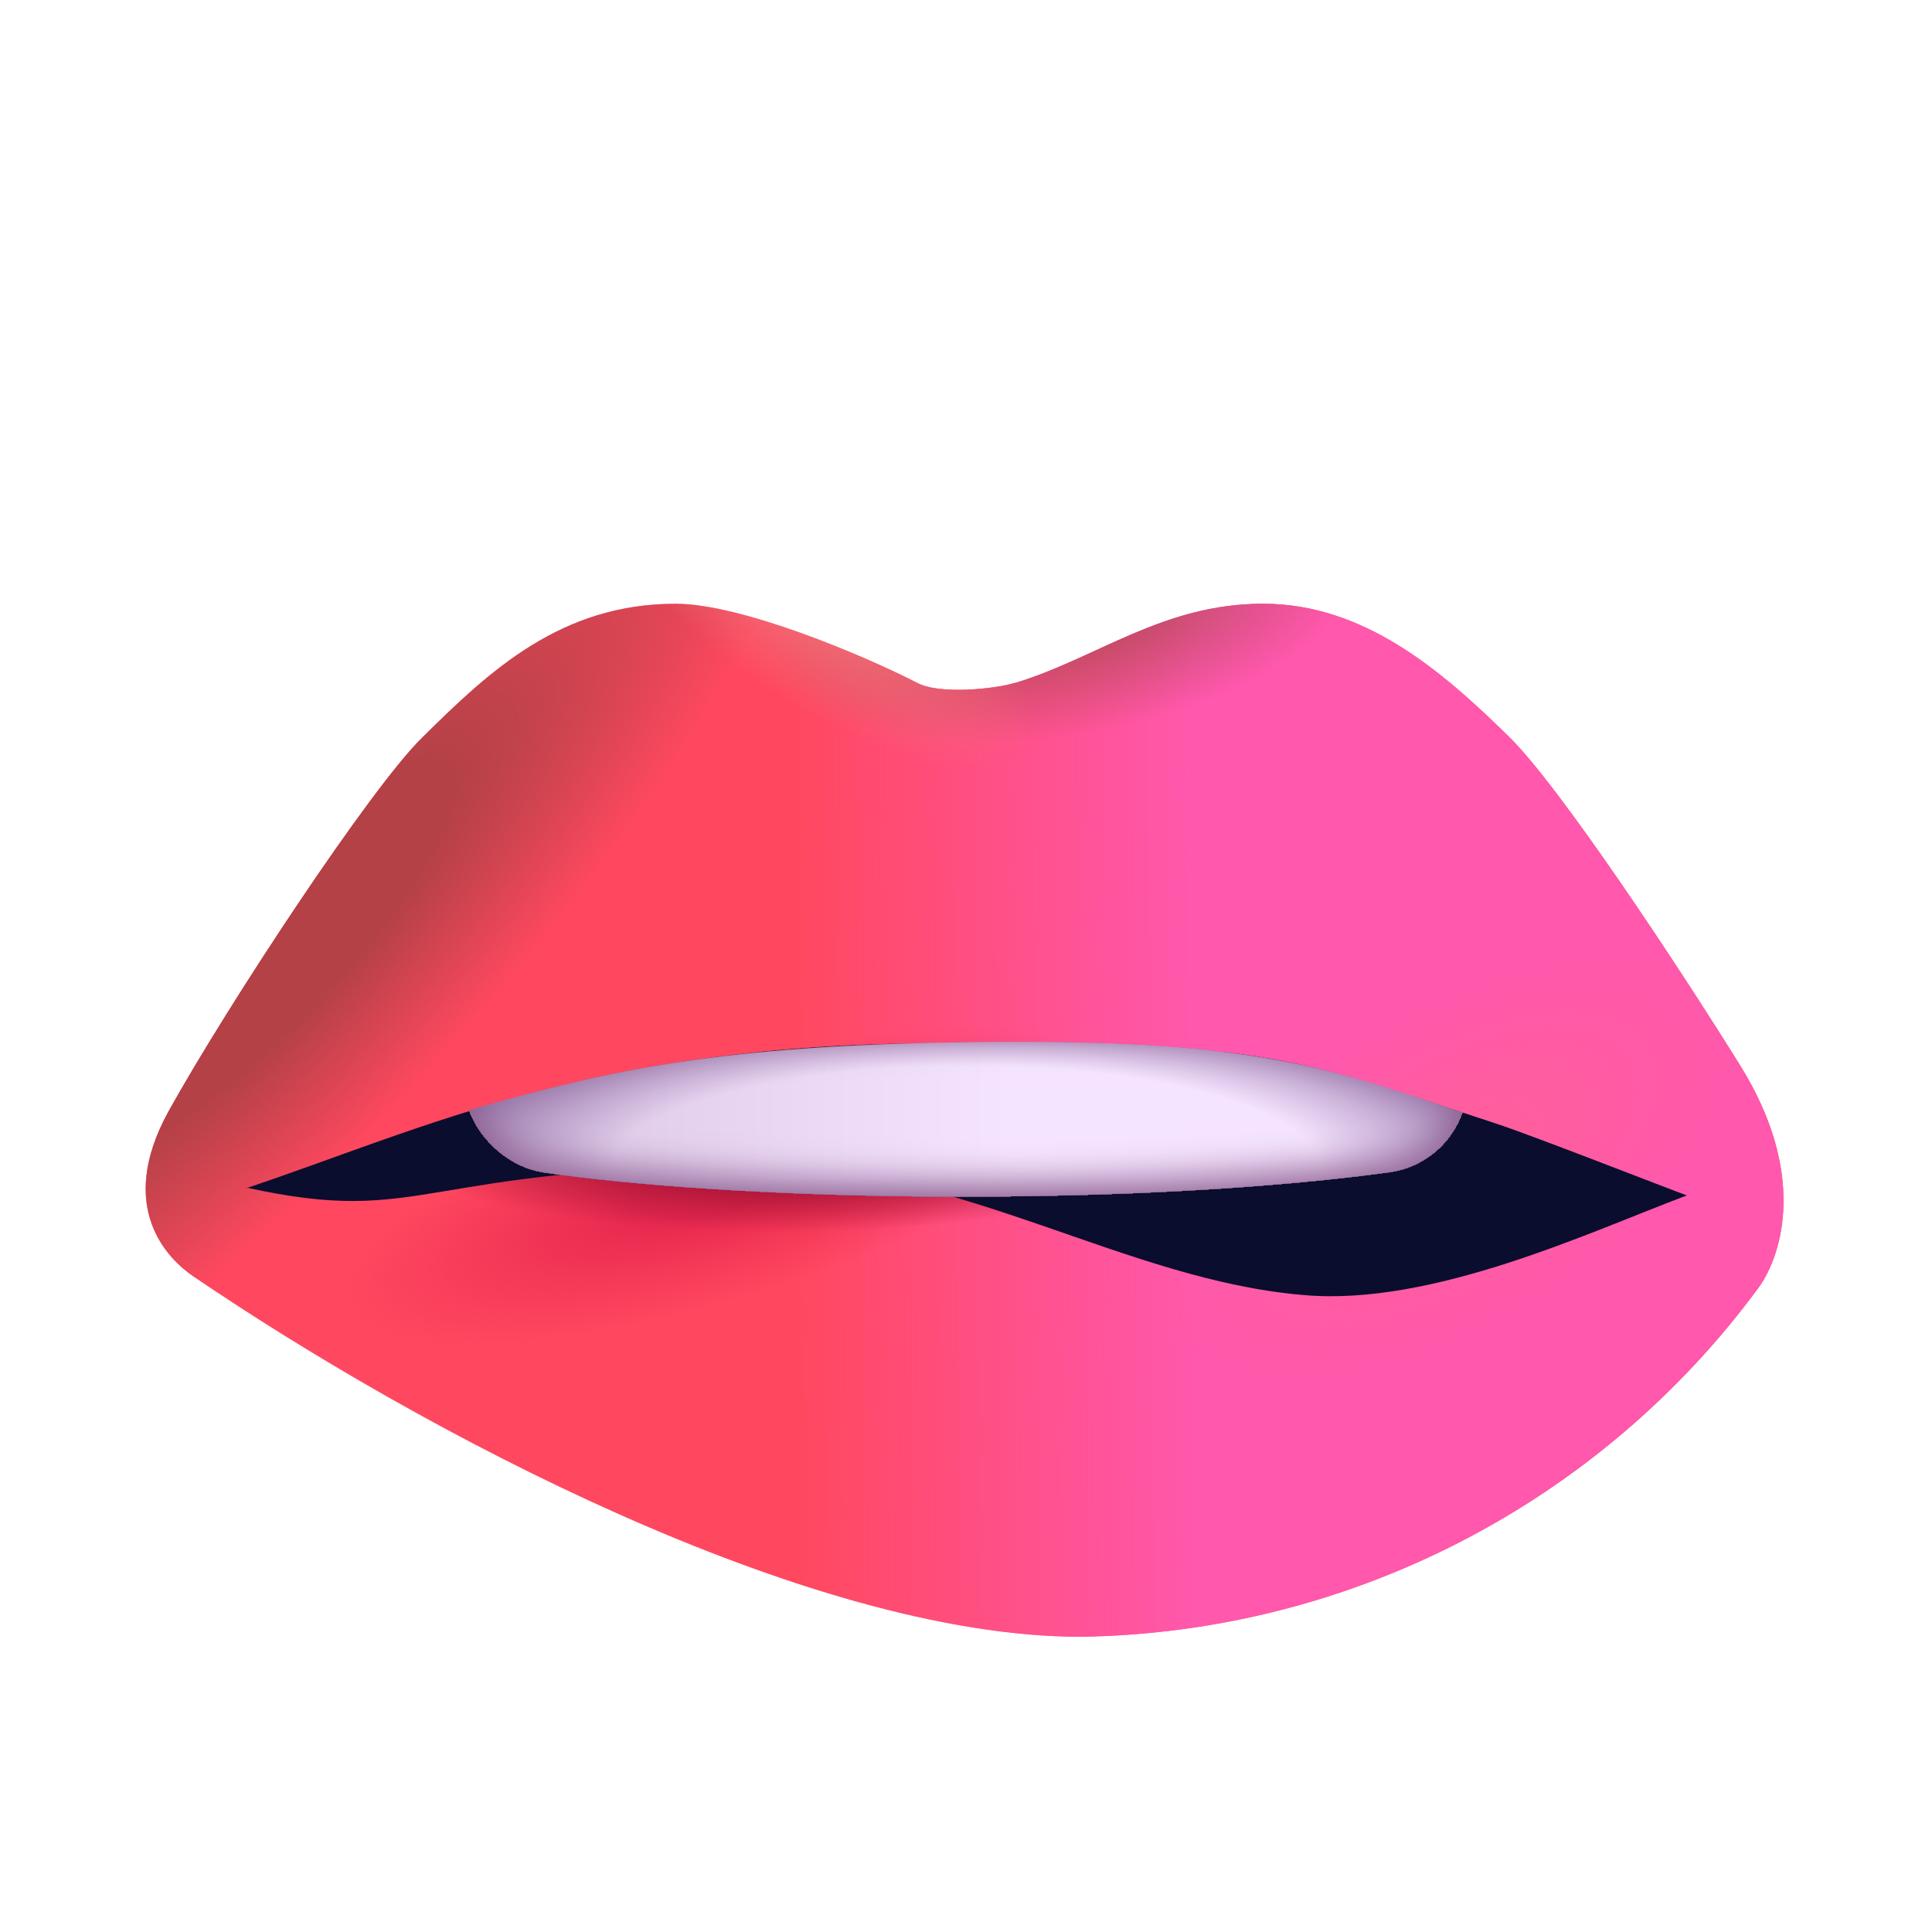
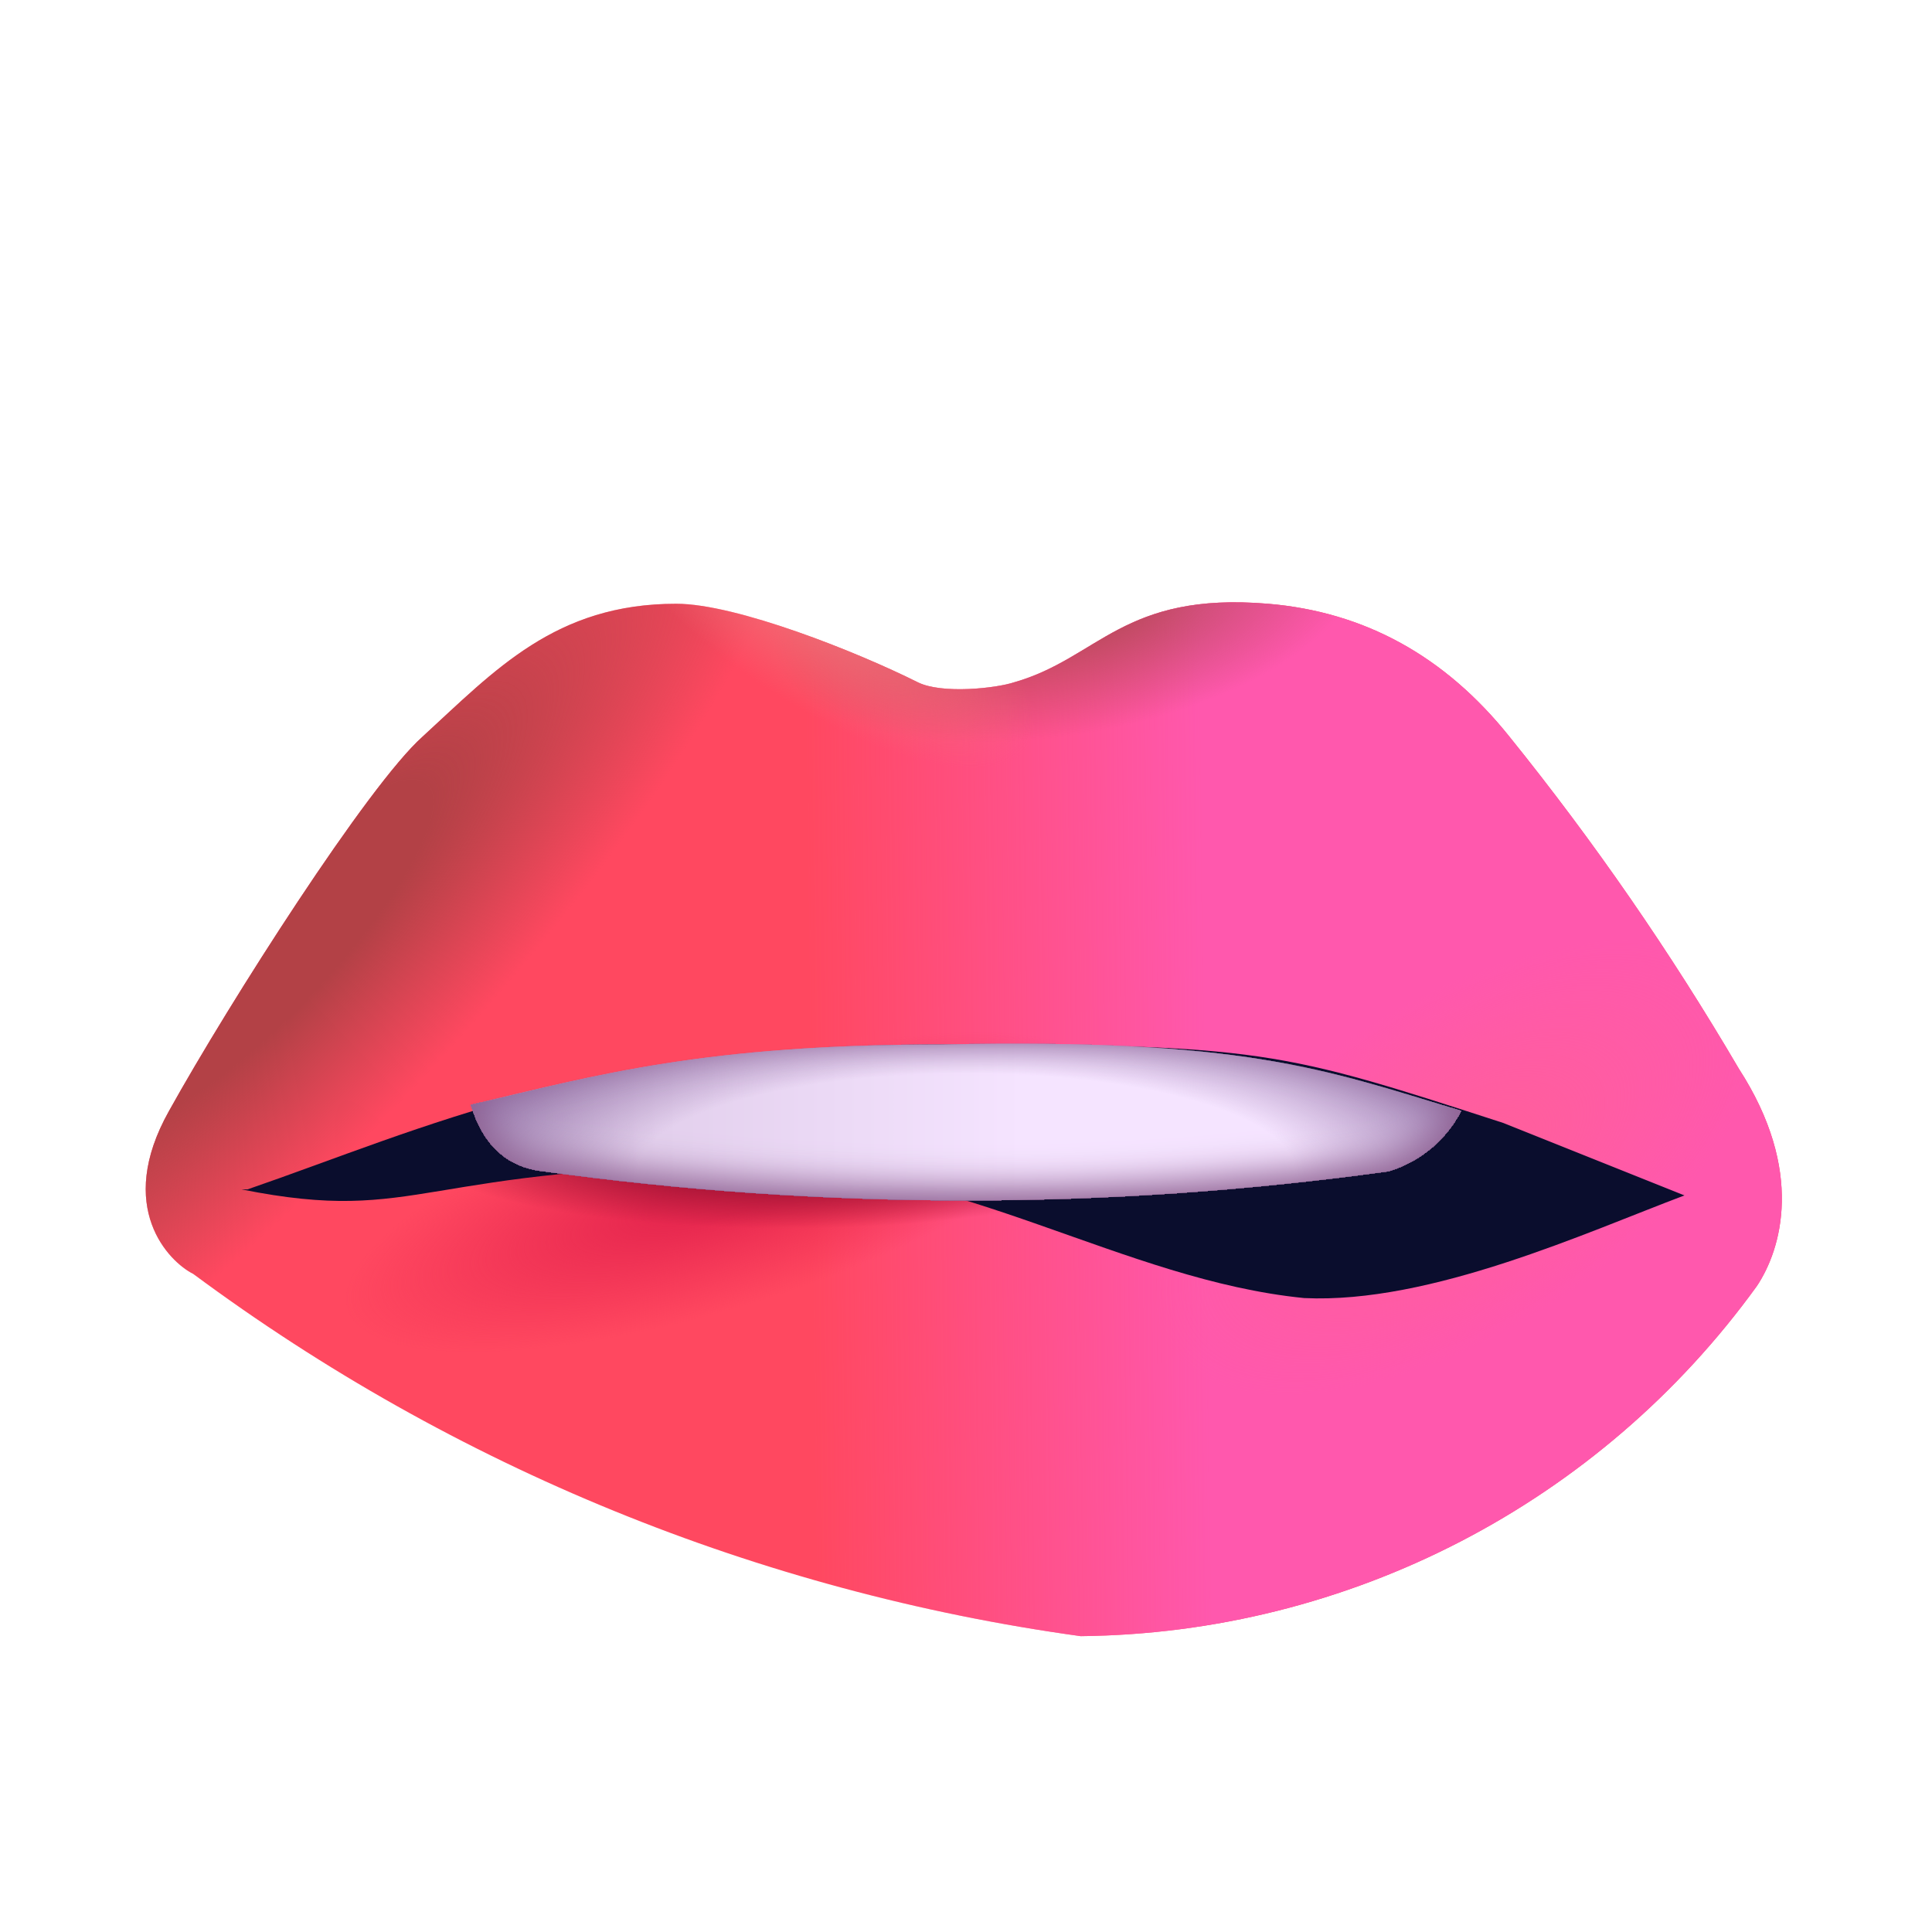
<svg xmlns="http://www.w3.org/2000/svg" fill="none" viewBox="0 0 32 32">
-   <path fill="#ff4860" d="M16.81 11.31c-.32.1-1.25.2-1.62 0-.92-.47-2.92-1.31-4-1.31-1.9 0-3.08 1.11-4.2 2.22-.84.82-3.2 4.39-4.2 6.19-.88 1.6 0 2.45.41 2.73 3.75 2.55 10.16 5.97 14.7 5.97a14.2 14.2 0 0 0 11.24-5.8c.39-.56.78-1.89-.31-3.65-1-1.61-3.01-4.66-3.85-5.47-1.12-1.1-2.4-2.19-4.06-2.19s-2.75.9-4.1 1.31" />
-   <path fill="url(#paint0_linear_20020_7173)" d="M16.81 11.31c-.32.1-1.25.2-1.62 0-.92-.47-2.92-1.31-4-1.31-1.9 0-3.08 1.11-4.2 2.22-.84.82-3.2 4.39-4.2 6.19-.88 1.6 0 2.45.41 2.73 3.75 2.55 10.16 5.97 14.7 5.97a14.2 14.2 0 0 0 11.24-5.8c.39-.56.78-1.89-.31-3.65-1-1.61-3.01-4.66-3.85-5.47-1.12-1.1-2.4-2.19-4.06-2.19s-2.75.9-4.1 1.31" />
-   <path fill="url(#paint1_radial_20020_7173)" d="M16.81 11.31c-.32.1-1.25.2-1.62 0-.92-.47-2.92-1.31-4-1.31-1.9 0-3.08 1.11-4.2 2.22-.84.82-3.2 4.39-4.2 6.19-.88 1.6 0 2.45.41 2.73 3.75 2.55 10.16 5.97 14.7 5.97a14.2 14.2 0 0 0 11.24-5.8c.39-.56.78-1.89-.31-3.65-1-1.61-3.01-4.66-3.85-5.47-1.12-1.1-2.4-2.19-4.06-2.19s-2.75.9-4.1 1.31" />
-   <path fill="url(#paint2_radial_20020_7173)" d="M16.81 11.31c-.32.1-1.25.2-1.62 0-.92-.47-2.92-1.31-4-1.31-1.9 0-3.08 1.11-4.2 2.22-.84.82-3.2 4.39-4.2 6.19-.88 1.6 0 2.45.41 2.73 3.75 2.55 10.16 5.97 14.7 5.97a14.2 14.2 0 0 0 11.24-5.8c.39-.56.78-1.89-.31-3.65-1-1.61-3.01-4.66-3.85-5.47-1.12-1.1-2.4-2.19-4.06-2.19s-2.75.9-4.1 1.31" />
-   <path fill="url(#paint3_radial_20020_7173)" d="M16.81 11.31c-.32.1-1.25.2-1.62 0-.92-.47-2.92-1.31-4-1.31-1.9 0-3.08 1.11-4.2 2.22-.84.82-3.2 4.39-4.2 6.19-.88 1.6 0 2.45.41 2.73 3.75 2.55 10.16 5.97 14.7 5.97a14.2 14.2 0 0 0 11.24-5.8c.39-.56.78-1.89-.31-3.65-1-1.61-3.01-4.66-3.85-5.47-1.12-1.1-2.4-2.19-4.06-2.19s-2.75.9-4.1 1.31" />
-   <path fill="url(#paint4_radial_20020_7173)" d="M16.81 11.31c-.32.1-1.25.2-1.62 0-.92-.47-2.92-1.31-4-1.31-1.9 0-3.08 1.11-4.2 2.22-.84.82-3.2 4.39-4.2 6.19-.88 1.6 0 2.45.41 2.73 3.75 2.55 10.16 5.97 14.7 5.97a14.2 14.2 0 0 0 11.24-5.8c.39-.56.78-1.89-.31-3.65-1-1.61-3.01-4.66-3.85-5.47-1.12-1.1-2.4-2.19-4.06-2.19s-2.75.9-4.1 1.31" />
-   <path fill="url(#paint5_radial_20020_7173)" d="M16.81 11.31c-.32.1-1.25.2-1.62 0-.92-.47-2.92-1.31-4-1.31-1.9 0-3.08 1.11-4.2 2.22-.84.82-3.2 4.39-4.2 6.19-.88 1.6 0 2.45.41 2.73 3.75 2.55 10.16 5.97 14.7 5.97a14.2 14.2 0 0 0 11.24-5.8c.39-.56.78-1.89-.31-3.65-1-1.61-3.01-4.66-3.85-5.47-1.12-1.1-2.4-2.19-4.06-2.19s-2.75.9-4.1 1.31" />
-   <path fill="url(#paint6_radial_20020_7173)" d="M16.81 11.31c-.32.1-1.25.2-1.62 0-.92-.47-2.92-1.31-4-1.31-1.9 0-3.08 1.11-4.2 2.22-.84.82-3.2 4.39-4.2 6.19-.88 1.6 0 2.45.41 2.73 3.75 2.55 10.16 5.97 14.7 5.97a14.2 14.2 0 0 0 11.24-5.8c.39-.56.78-1.89-.31-3.65-1-1.61-3.01-4.66-3.85-5.47-1.12-1.1-2.4-2.19-4.06-2.19s-2.75.9-4.1 1.31" />
-   <path fill="#0a0d2d" d="M4.08 19.67c3 .66 2.8-.36 8.51-.36 3.33 0 6.03 1.89 9 2.14 2.14.19 4.75-1.05 6.35-1.65-.28-.1-2.5-.97-3.13-1.18-3.64-1.2-3.91-1.34-9.25-1.34-5.7 0-8.58 1.43-11.48 2.4" />
+   <path fill="#ff4860" d="M16.8 11.3c-.3.1-1.2.2-1.6 0-1-.5-3-1.3-4-1.3-2 0-3 1.1-4.2 2.2-.9.8-3.2 4.4-4.2 6.2-.9 1.6 0 2.5.4 2.7a32 32 0 0 0 14.7 6 14 14 0 0 0 11.2-5.8c.4-.6.8-1.9-.3-3.6a45 45 0 0 0-3.8-5.5q-1.6-2-4-2.2c-2.4-.2-2.8.9-4.2 1.3" />
+   <path fill="url(#paint0_linear_20020_7173)" d="M16.8 11.3c-.3.1-1.2.2-1.6 0-1-.5-3-1.3-4-1.3-2 0-3 1.1-4.2 2.2-.9.8-3.2 4.4-4.2 6.2-.9 1.6 0 2.5.4 2.7a32 32 0 0 0 14.7 6 14 14 0 0 0 11.2-5.8c.4-.6.8-1.9-.3-3.6a45 45 0 0 0-3.8-5.5q-1.6-2-4-2.2c-2.4-.2-2.8.9-4.2 1.3" />
+   <path fill="url(#paint1_radial_20020_7173)" d="M16.8 11.3c-.3.1-1.2.2-1.6 0-1-.5-3-1.3-4-1.3-2 0-3 1.1-4.2 2.2-.9.8-3.2 4.4-4.2 6.2-.9 1.6 0 2.5.4 2.7a32 32 0 0 0 14.7 6 14 14 0 0 0 11.2-5.8c.4-.6.8-1.9-.3-3.6a45 45 0 0 0-3.8-5.5q-1.6-2-4-2.2c-2.4-.2-2.8.9-4.2 1.3" />
+   <path fill="url(#paint2_radial_20020_7173)" d="M16.8 11.3c-.3.1-1.2.2-1.6 0-1-.5-3-1.3-4-1.3-2 0-3 1.1-4.2 2.2-.9.8-3.2 4.4-4.2 6.2-.9 1.6 0 2.5.4 2.7a32 32 0 0 0 14.7 6 14 14 0 0 0 11.2-5.8c.4-.6.8-1.9-.3-3.6a45 45 0 0 0-3.8-5.5q-1.6-2-4-2.2c-2.4-.2-2.8.9-4.2 1.3" />
+   <path fill="url(#paint3_radial_20020_7173)" d="M16.8 11.3c-.3.1-1.2.2-1.6 0-1-.5-3-1.3-4-1.3-2 0-3 1.1-4.2 2.2-.9.8-3.2 4.4-4.2 6.2-.9 1.6 0 2.5.4 2.7a32 32 0 0 0 14.7 6 14 14 0 0 0 11.2-5.8c.4-.6.8-1.9-.3-3.6a45 45 0 0 0-3.8-5.5q-1.6-2-4-2.2c-2.4-.2-2.8.9-4.2 1.3" />
+   <path fill="url(#paint4_radial_20020_7173)" d="M16.8 11.3c-.3.1-1.2.2-1.6 0-1-.5-3-1.3-4-1.3-2 0-3 1.1-4.2 2.2-.9.8-3.2 4.4-4.2 6.2-.9 1.6 0 2.5.4 2.7a32 32 0 0 0 14.7 6 14 14 0 0 0 11.2-5.8c.4-.6.8-1.9-.3-3.6a45 45 0 0 0-3.8-5.5q-1.6-2-4-2.2c-2.4-.2-2.8.9-4.2 1.3" />
+   <path fill="url(#paint5_radial_20020_7173)" d="M16.8 11.3c-.3.1-1.2.2-1.6 0-1-.5-3-1.3-4-1.3-2 0-3 1.1-4.2 2.2-.9.8-3.2 4.4-4.2 6.2-.9 1.6 0 2.5.4 2.7a32 32 0 0 0 14.7 6 14 14 0 0 0 11.2-5.8c.4-.6.8-1.9-.3-3.6a45 45 0 0 0-3.8-5.5q-1.6-2-4-2.2c-2.4-.2-2.8.9-4.2 1.3" />
+   <path fill="url(#paint6_radial_20020_7173)" d="M16.8 11.3c-.3.1-1.2.2-1.6 0-1-.5-3-1.3-4-1.3-2 0-3 1.1-4.2 2.2-.9.8-3.2 4.4-4.2 6.2-.9 1.6 0 2.5.4 2.7a32 32 0 0 0 14.7 6 14 14 0 0 0 11.2-5.8c.4-.6.8-1.9-.3-3.6a45 45 0 0 0-3.8-5.5q-1.6-2-4-2.2c-2.4-.2-2.8.9-4.2 1.3" />
+   <path fill="#0a0d2d" d="M4 19.7c3 .6 2.9-.4 8.6-.4 3.3 0 6 1.9 9 2.2 2.1.1 4.7-1.1 6.3-1.7l-3-1.2c-3.7-1.2-4-1.3-9.3-1.3-5.7 0-8.6 1.4-11.5 2.4" />
  <g filter="url(#filter0_i_20020_7173)">
-     <path fill="url(#paint7_linear_20020_7173)" d="M24.22 18.43c-2.31-.78-3.61-1.26-8.6-1.16-3.87.07-5.69.5-7.85 1.12.19.51.68.95 1.25 1.03 1.34.2 3.84.4 6.88.4 3.27 0 5.73-.21 7.15-.41a1.5 1.5 0 0 0 1.17-.98" />
-     <path fill="url(#paint8_radial_20020_7173)" d="M24.22 18.43c-2.31-.78-3.61-1.26-8.6-1.16-3.87.07-5.69.5-7.85 1.12.19.51.68.95 1.25 1.03 1.34.2 3.84.4 6.88.4 3.27 0 5.73-.21 7.15-.41a1.5 1.5 0 0 0 1.17-.98" />
+     <path fill="url(#paint7_linear_20020_7173)" d="M24.2 18.4c-2.3-.7-3.6-1.2-8.6-1.1-3.9 0-5.7.5-7.8 1q.3 1 1.2 1.1a51 51 0 0 0 14 0 2 2 0 0 0 1.2-1" />
+     <path fill="url(#paint8_radial_20020_7173)" d="M24.2 18.4c-2.3-.7-3.6-1.2-8.6-1.1-3.9 0-5.7.5-7.8 1q.3 1 1.2 1.1a51 51 0 0 0 14 0 2 2 0 0 0 1.2-1" />
  </g>
  <defs>
-     <radialGradient id="paint1_radial_20020_7173" cx="0" cy="0" r="1" gradientTransform="rotate(148.28 9.26 13.1)scale(5.60093 2.76154)" gradientUnits="userSpaceOnUse">
+     <radialGradient id="paint1_radial_20020_7173" cx="0" cy="0" r="1" gradientTransform="rotate(148.3 9.3 13.1)scale(5.60093 2.76154)" gradientUnits="userSpaceOnUse">
      <stop stop-color="#ff6099" />
      <stop offset="1" stop-color="#ff6099" stop-opacity="0" />
    </radialGradient>
-     <radialGradient id="paint2_radial_20020_7173" cx="0" cy="0" r="1" gradientTransform="matrix(.375 2.15625 -4.83475 .84083 17.63 10)" gradientUnits="userSpaceOnUse">
+     <radialGradient id="paint2_radial_20020_7173" cx="0" cy="0" r="1" gradientTransform="rotate(80.1 2.9 15.5)scale(2.18862 4.90732)" gradientUnits="userSpaceOnUse">
      <stop stop-color="#a7464a" />
      <stop offset="1" stop-color="#a7464a" stop-opacity="0" />
    </radialGradient>
-     <radialGradient id="paint3_radial_20020_7173" cx="0" cy="0" r="1" gradientTransform="rotate(-46.61 20.53 2.74)scale(12.5561 3.30154)" gradientUnits="userSpaceOnUse">
-       <stop offset=".33" stop-color="#b34146" />
+     <radialGradient id="paint3_radial_20020_7173" cx="0" cy="0" r="1" gradientTransform="rotate(-46.6 20.5 2.7)scale(12.5561 3.30154)" gradientUnits="userSpaceOnUse">
+       <stop offset=".3" stop-color="#b34146" />
      <stop offset="1" stop-color="#b34146" stop-opacity="0" />
    </radialGradient>
-     <radialGradient id="paint4_radial_20020_7173" cx="0" cy="0" r="1" gradientTransform="rotate(34.04 -9.59 27.05)scale(4.299 1.6058)" gradientUnits="userSpaceOnUse">
+     <radialGradient id="paint4_radial_20020_7173" cx="0" cy="0" r="1" gradientTransform="rotate(34 -9.6 27)scale(4.299 1.6058)" gradientUnits="userSpaceOnUse">
      <stop stop-color="#ee7278" />
      <stop offset="1" stop-color="#ee7278" stop-opacity="0" />
    </radialGradient>
-     <radialGradient id="paint5_radial_20020_7173" cx="0" cy="0" r="1" gradientTransform="rotate(72.76 -7.37 17.93)scale(1.89778 6.58459)" gradientUnits="userSpaceOnUse">
+     <radialGradient id="paint5_radial_20020_7173" cx="0" cy="0" r="1" gradientTransform="rotate(72.8 -7.4 18)scale(1.89778 6.58459)" gradientUnits="userSpaceOnUse">
      <stop offset=".2" stop-color="#e7284f" />
      <stop offset="1" stop-color="#ee2b51" stop-opacity="0" />
    </radialGradient>
-     <radialGradient id="paint6_radial_20020_7173" cx="0" cy="0" r="1" gradientTransform="matrix(0 1.5625 -7.4375 0 12.94 19.1)" gradientUnits="userSpaceOnUse">
-       <stop offset=".36" stop-color="#ad1638" />
-       <stop offset=".84" stop-color="#b11739" stop-opacity="0" />
+     <radialGradient id="paint6_radial_20020_7173" cx="0" cy="0" r="1" gradientTransform="matrix(0 1.5625 -7.4375 0 13 19.1)" gradientUnits="userSpaceOnUse">
+       <stop offset=".4" stop-color="#ad1638" />
+       <stop offset=".8" stop-color="#b11739" stop-opacity="0" />
    </radialGradient>
    <radialGradient id="paint8_radial_20020_7173" cx="0" cy="0" r="1" gradientTransform="matrix(0 -3.24058 10.9518 0 16 19.4)" gradientUnits="userSpaceOnUse">
-       <stop offset=".54" stop-color="#835f98" stop-opacity="0" />
-       <stop offset=".92" stop-color="#835f98" />
+       <stop offset=".5" stop-color="#835f98" stop-opacity="0" />
+       <stop offset=".9" stop-color="#835f98" />
    </radialGradient>
-     <linearGradient id="paint0_linear_20020_7173" x1="24.88" x2="8.5" y1="18.42" y2="18.55" gradientUnits="userSpaceOnUse">
-       <stop offset=".31" stop-color="#ff58ad" />
-       <stop offset=".71" stop-color="#ff58ad" stop-opacity="0" />
+     <linearGradient id="paint0_linear_20020_7173" x1="24.9" x2="8.5" y1="18.4" y2="18.6" gradientUnits="userSpaceOnUse">
+       <stop offset=".3" stop-color="#ff58ad" />
+       <stop offset=".7" stop-color="#ff58ad" stop-opacity="0" />
    </linearGradient>
-     <linearGradient id="paint7_linear_20020_7173" x1="20.79" x2="8.03" y1="18.89" y2="18.89" gradientUnits="userSpaceOnUse">
-       <stop offset=".32" stop-color="#f5e4ff" />
+     <linearGradient id="paint7_linear_20020_7173" x1="20.8" x2="8" y1="18.9" y2="18.9" gradientUnits="userSpaceOnUse">
+       <stop offset=".3" stop-color="#f5e4ff" />
      <stop offset="1" stop-color="#dac6e4" />
    </linearGradient>
-     <filter id="filter0_i_20020_7173" width="16.45" height="2.77" x="7.77" y="17.05" color-interpolation-filters="sRGB" filterUnits="userSpaceOnUse">
+     <filter id="filter0_i_20020_7173" width="16.4" height="2.8" x="7.8" y="17.1" color-interpolation-filters="sRGB" filterUnits="userSpaceOnUse">
      <feFlood flood-opacity="0" result="BackgroundImageFix" />
      <feBlend in="SourceGraphic" in2="BackgroundImageFix" result="shape" />
      <feColorMatrix in="SourceAlpha" result="hardAlpha" values="0 0 0 0 0 0 0 0 0 0 0 0 0 0 0 0 0 0 127 0" />
      <feOffset dy="-.2" />
-       <feGaussianBlur stdDeviation=".31" />
+       <feGaussianBlur stdDeviation=".3" />
      <feComposite in2="hardAlpha" k2="-1" k3="1" operator="arithmetic" />
      <feColorMatrix values="0 0 0 0 0.561 0 0 0 0 0.384 0 0 0 0 0.576 0 0 0 1 0" />
      <feBlend in2="shape" result="effect1_innerShadow_20020_7173" />
    </filter>
  </defs>
</svg>
